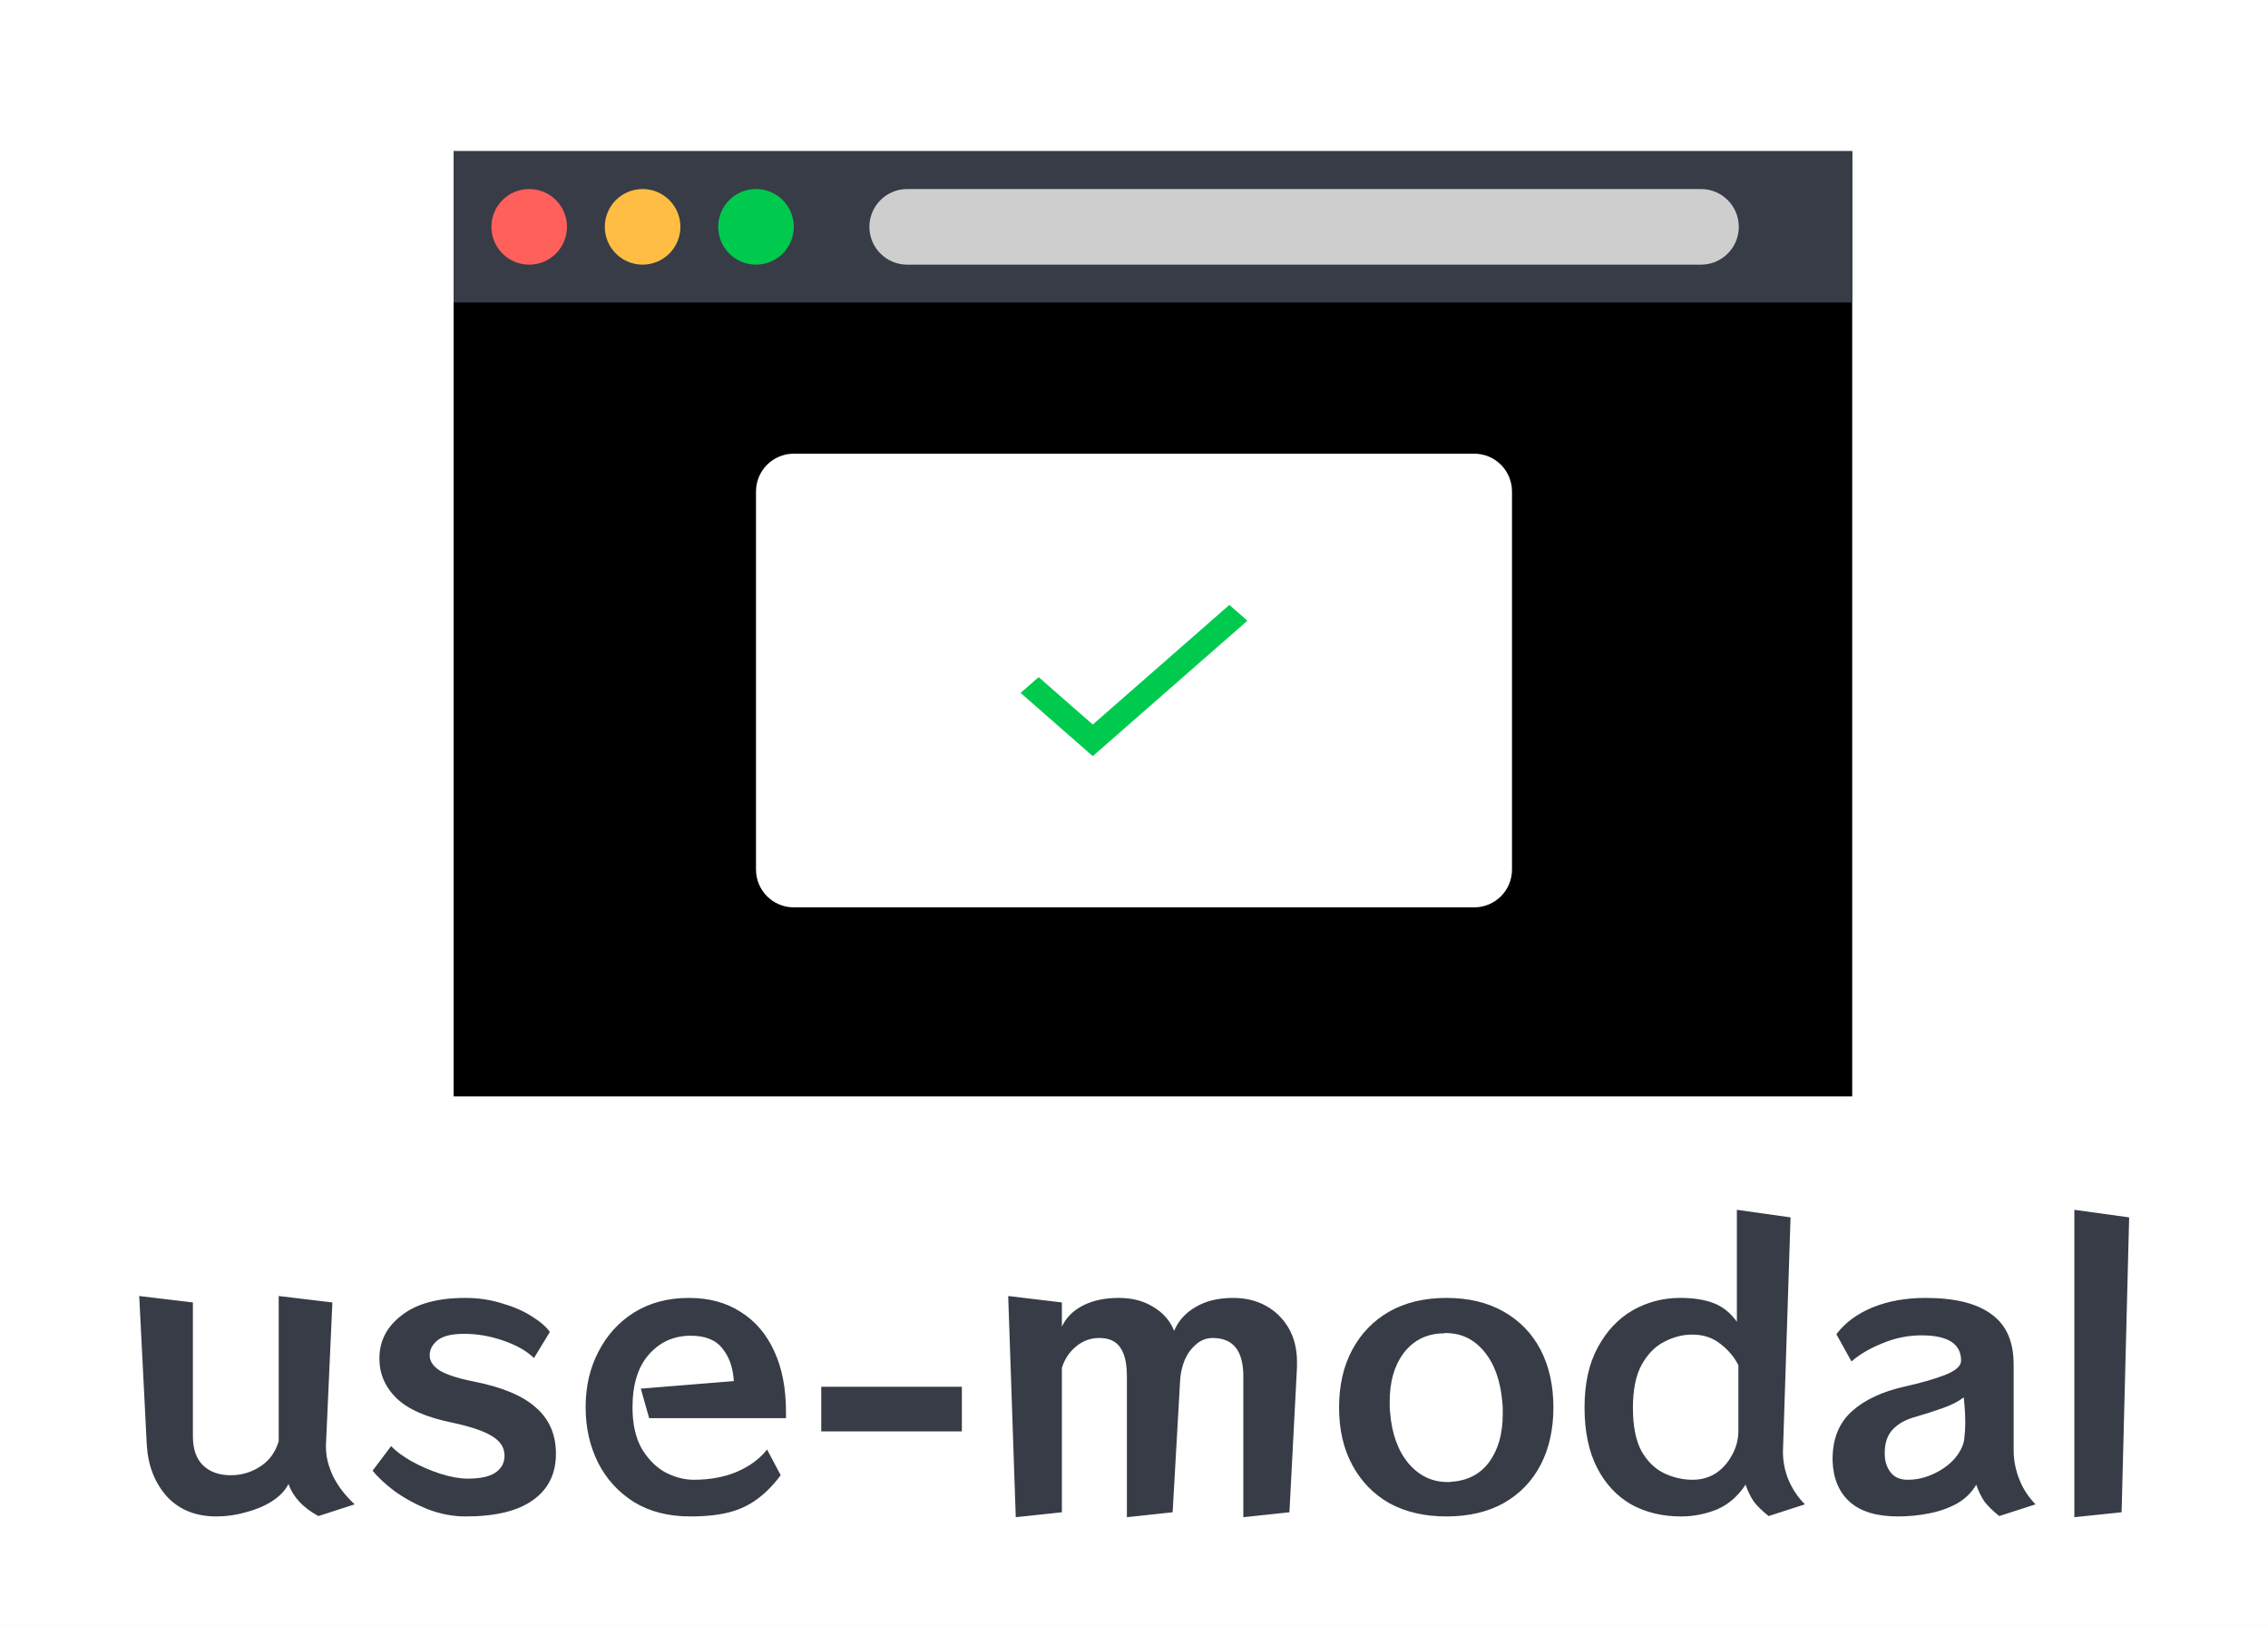
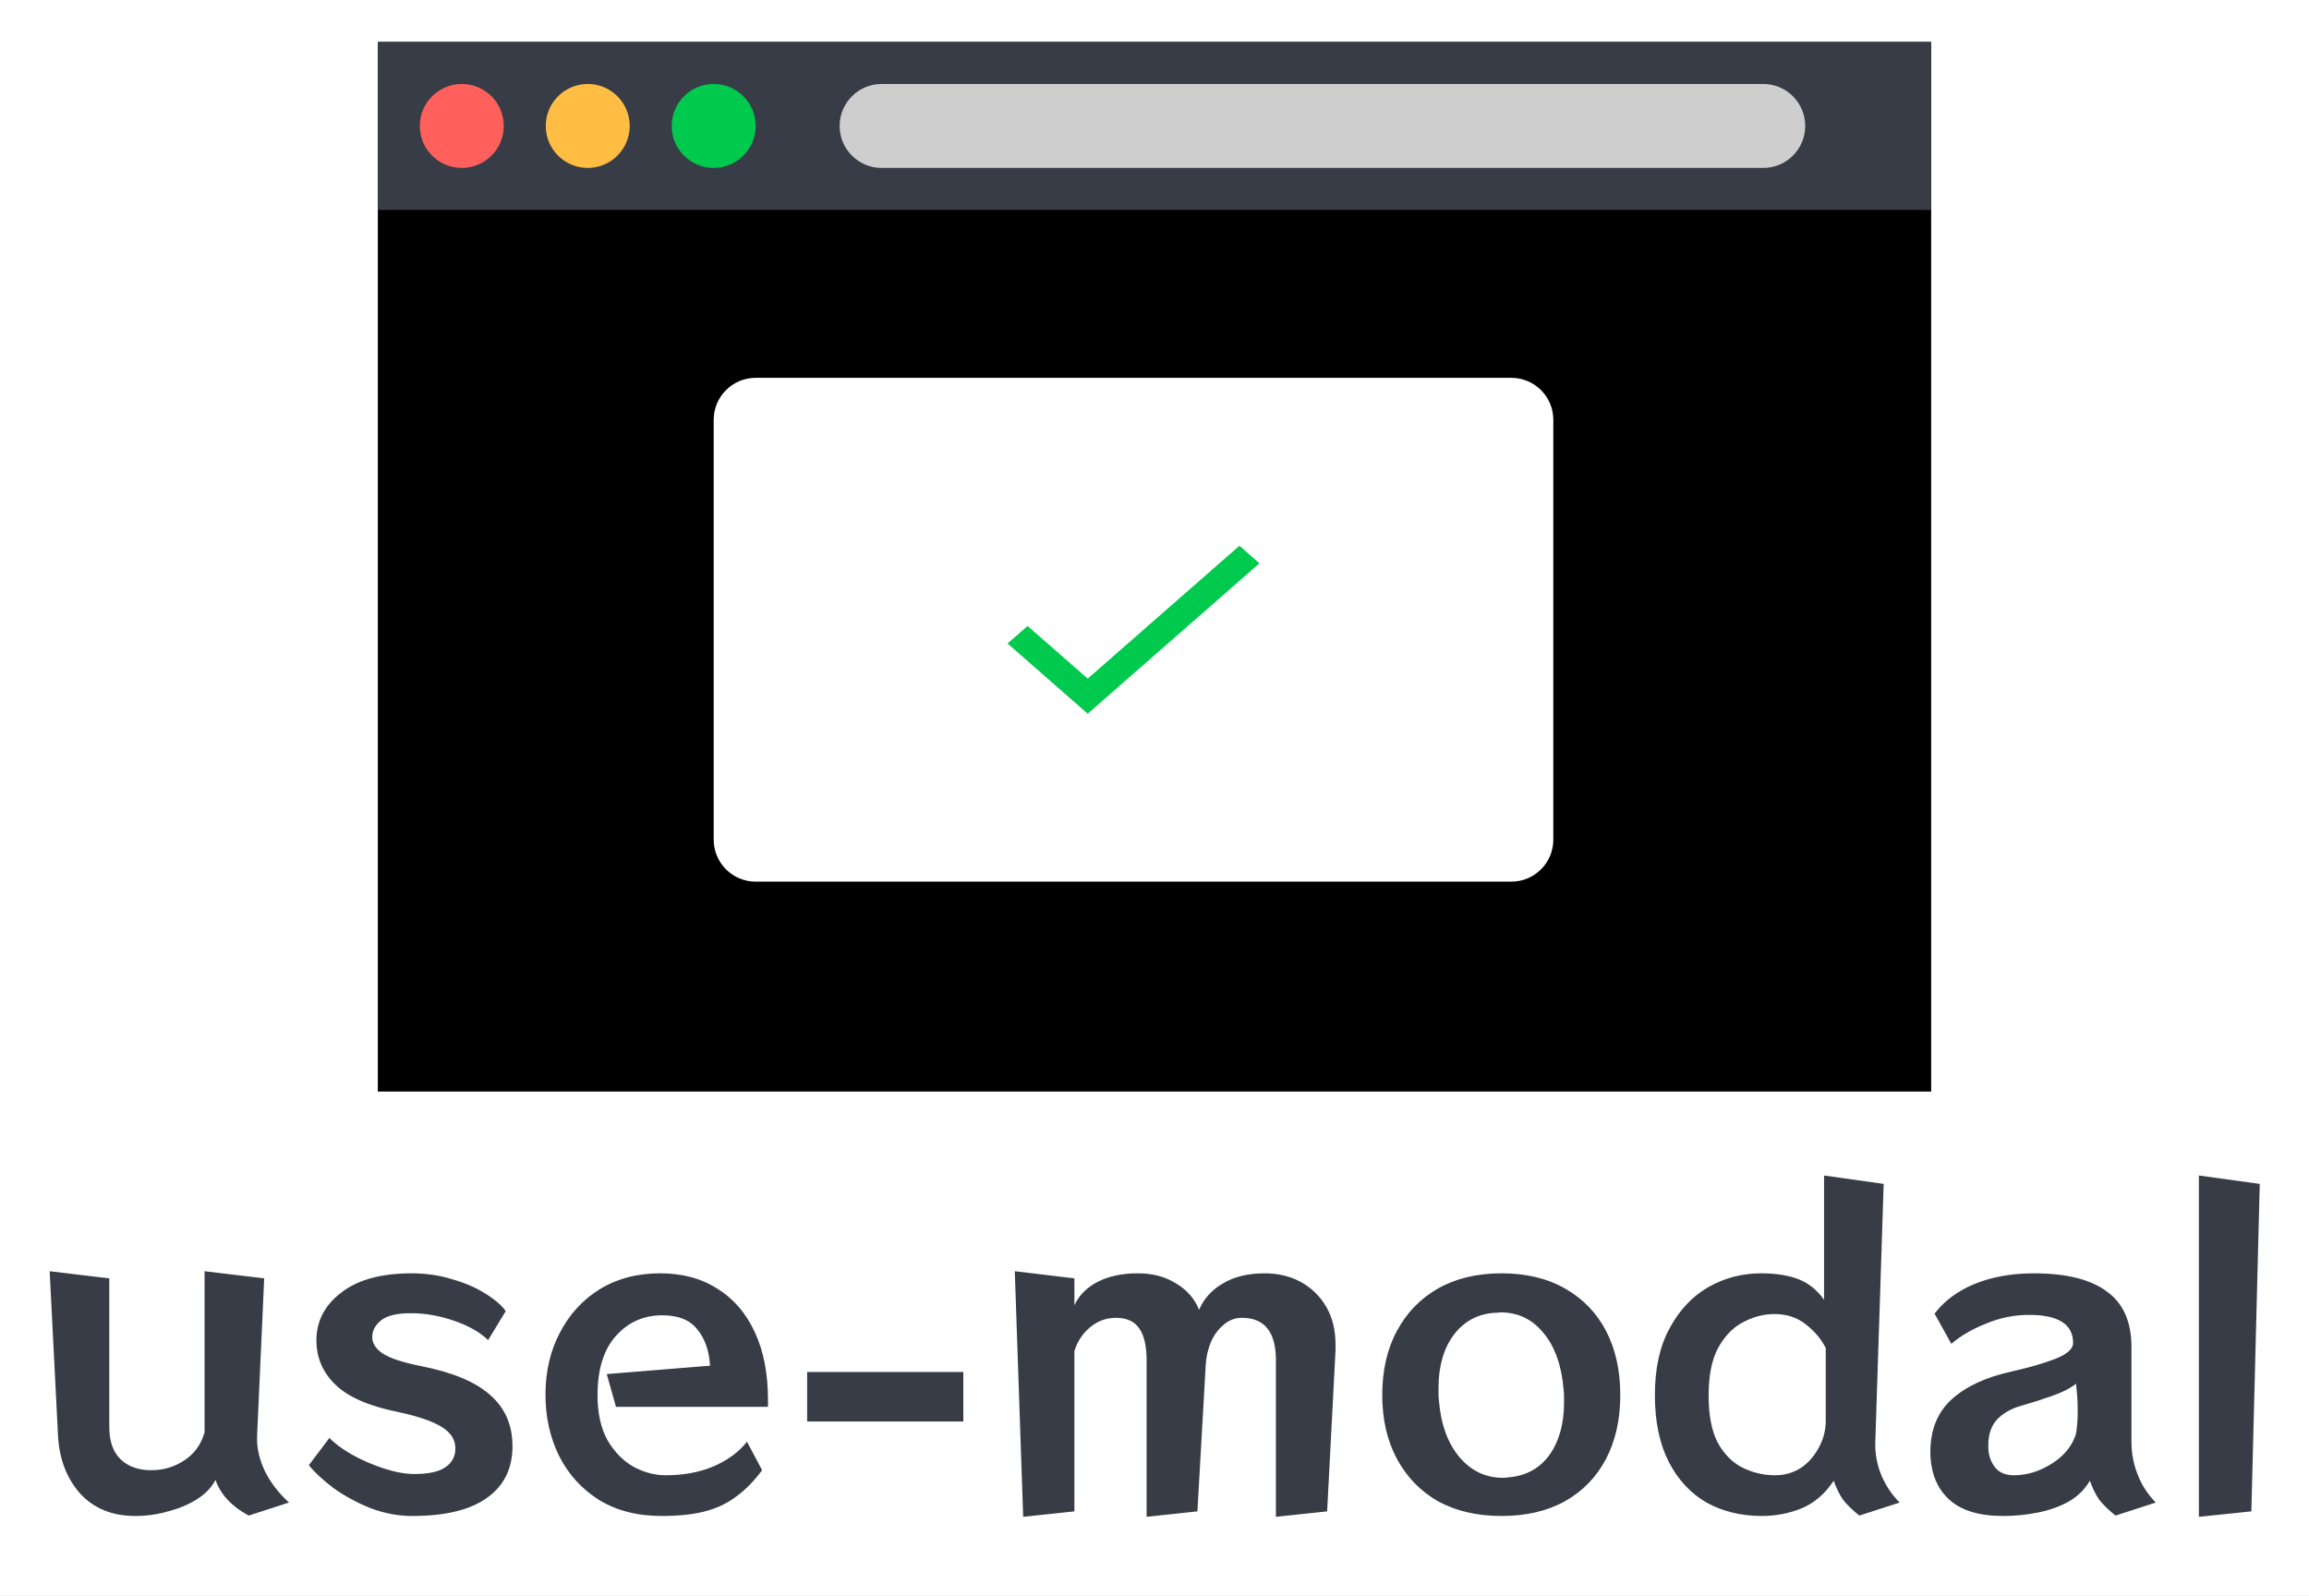
- <svg xmlns="http://www.w3.org/2000/svg" width="60" height="43" viewBox="0 0 60 43" fill="none">
-   <rect width="60" height="43" fill="white" />
-   <rect width="37" height="25" transform="translate(12 4)" fill="black" />
-   <rect x="12" y="4" width="37" height="4" fill="#373C46" />
-   <rect x="23" y="5" width="23" height="2" rx="1" fill="#CFCECF" />
-   <circle cx="14" cy="6" r="1" fill="#FF605C" />
-   <circle cx="20" cy="6" r="1" fill="#00CA4E" />
-   <circle cx="17" cy="6" r="1" fill="#FFBD44" />
-   <rect x="20" y="12" width="20" height="12" rx="1" fill="white" />
-   <path d="M28.909 19.164L27.477 17.91L27 18.328L28.909 20L33 16.418L32.523 16L28.909 19.164Z" fill="#00CA4E" />
-   <path d="M8.423 40.1C8.017 39.88 7.753 39.597 7.633 39.25C7.54 39.43 7.393 39.583 7.193 39.71C6.993 39.837 6.763 39.933 6.503 40C6.25 40.073 5.99 40.11 5.723 40.11C5.177 40.11 4.74 39.933 4.413 39.58C4.093 39.22 3.917 38.767 3.883 38.22L3.683 34.28L5.103 34.45V37.99C5.103 38.33 5.193 38.587 5.373 38.76C5.553 38.933 5.797 39.02 6.103 39.02C6.39 39.02 6.65 38.943 6.883 38.79C7.123 38.637 7.287 38.413 7.373 38.12V34.28L8.793 34.45L8.623 38.22V38.28C8.623 38.527 8.687 38.783 8.813 39.05C8.947 39.317 9.137 39.563 9.383 39.79L8.423 40.1ZM14.127 35.92C13.934 35.733 13.664 35.58 13.317 35.46C12.97 35.34 12.627 35.28 12.287 35.28C11.954 35.28 11.717 35.337 11.577 35.45C11.437 35.563 11.367 35.697 11.367 35.85C11.367 35.997 11.45 36.127 11.617 36.24C11.79 36.353 12.094 36.453 12.527 36.54C13.28 36.687 13.83 36.917 14.177 37.23C14.53 37.537 14.707 37.943 14.707 38.45C14.707 38.983 14.504 39.393 14.097 39.68C13.697 39.967 13.104 40.11 12.317 40.11C11.983 40.11 11.65 40.047 11.317 39.92C10.99 39.787 10.697 39.627 10.437 39.44C10.184 39.247 9.99 39.067 9.857 38.9L10.347 38.25C10.473 38.383 10.653 38.517 10.887 38.65C11.127 38.783 11.38 38.893 11.647 38.98C11.92 39.067 12.16 39.11 12.367 39.11C12.707 39.11 12.954 39.057 13.107 38.95C13.267 38.843 13.347 38.693 13.347 38.5C13.347 38.287 13.233 38.113 13.007 37.98C12.787 37.847 12.44 37.73 11.967 37.63C11.28 37.49 10.787 37.273 10.487 36.98C10.187 36.687 10.037 36.337 10.037 35.93C10.037 35.47 10.233 35.09 10.627 34.79C11.02 34.483 11.58 34.33 12.307 34.33C12.647 34.33 12.967 34.377 13.267 34.47C13.573 34.557 13.837 34.67 14.057 34.81C14.284 34.95 14.447 35.09 14.547 35.23L14.127 35.92ZM20.653 39.02C20.46 39.28 20.253 39.49 20.033 39.65C19.82 39.81 19.573 39.927 19.293 40C19.013 40.073 18.67 40.11 18.263 40.11C17.683 40.11 17.186 39.983 16.773 39.73C16.36 39.47 16.043 39.123 15.823 38.69C15.603 38.25 15.493 37.76 15.493 37.22C15.493 36.673 15.606 36.183 15.833 35.75C16.06 35.31 16.376 34.963 16.783 34.71C17.196 34.457 17.676 34.33 18.223 34.33C18.756 34.33 19.213 34.453 19.593 34.7C19.98 34.94 20.276 35.287 20.483 35.74C20.69 36.187 20.793 36.72 20.793 37.34V37.51H17.173L16.953 36.73L19.413 36.53C19.393 36.177 19.293 35.89 19.113 35.67C18.94 35.443 18.66 35.33 18.273 35.33C17.826 35.33 17.456 35.497 17.163 35.83C16.876 36.157 16.733 36.623 16.733 37.23C16.733 37.663 16.813 38.023 16.973 38.31C17.14 38.59 17.346 38.8 17.593 38.94C17.846 39.073 18.1 39.14 18.353 39.14C18.78 39.14 19.16 39.07 19.493 38.93C19.833 38.783 20.1 38.587 20.293 38.34L20.653 39.02ZM21.726 37.86V36.68H25.446V37.86H21.726ZM32.892 40.13V36.4C32.892 35.727 32.622 35.39 32.082 35.39C31.915 35.39 31.769 35.447 31.642 35.56C31.515 35.667 31.415 35.803 31.342 35.97C31.275 36.137 31.235 36.307 31.222 36.48L31.022 40L29.812 40.13V36.4C29.812 36.067 29.755 35.817 29.642 35.65C29.529 35.477 29.342 35.39 29.082 35.39C28.855 35.39 28.652 35.463 28.472 35.61C28.292 35.757 28.165 35.947 28.092 36.18V40L26.872 40.13L26.672 34.28L28.092 34.45V35.09C28.205 34.85 28.392 34.663 28.652 34.53C28.912 34.397 29.229 34.33 29.602 34.33C29.955 34.33 30.259 34.41 30.512 34.57C30.772 34.723 30.955 34.933 31.062 35.2C31.175 34.933 31.365 34.723 31.632 34.57C31.899 34.41 32.229 34.33 32.622 34.33C32.949 34.33 33.239 34.4 33.492 34.54C33.745 34.68 33.945 34.877 34.092 35.13C34.239 35.383 34.312 35.683 34.312 36.03V36.16L34.112 40L32.892 40.13ZM38.265 40.11C37.685 40.11 37.181 39.993 36.755 39.76C36.335 39.52 36.008 39.183 35.775 38.75C35.541 38.317 35.425 37.81 35.425 37.23C35.425 36.643 35.541 36.133 35.775 35.7C36.008 35.267 36.335 34.93 36.755 34.69C37.181 34.45 37.685 34.33 38.265 34.33C38.851 34.33 39.355 34.45 39.775 34.69C40.201 34.93 40.528 35.267 40.755 35.7C40.981 36.133 41.095 36.643 41.095 37.23C41.095 37.81 40.981 38.317 40.755 38.75C40.528 39.183 40.201 39.52 39.775 39.76C39.355 39.993 38.851 40.11 38.265 40.11ZM38.425 39.19C38.845 39.157 39.171 38.98 39.405 38.66C39.638 38.333 39.755 37.917 39.755 37.41C39.755 37.357 39.755 37.307 39.755 37.26C39.755 37.207 39.751 37.153 39.745 37.1C39.698 36.527 39.538 36.077 39.265 35.75C38.998 35.423 38.658 35.26 38.245 35.26C38.218 35.26 38.195 35.263 38.175 35.27C38.155 35.27 38.131 35.27 38.105 35.27C37.698 35.297 37.371 35.473 37.125 35.8C36.885 36.127 36.765 36.547 36.765 37.06C36.765 37.107 36.765 37.157 36.765 37.21C36.765 37.257 36.768 37.307 36.775 37.36C36.821 37.927 36.985 38.377 37.265 38.71C37.545 39.037 37.888 39.2 38.295 39.2C38.315 39.2 38.335 39.2 38.355 39.2C38.381 39.193 38.405 39.19 38.425 39.19ZM46.789 40.1C46.622 39.967 46.492 39.84 46.399 39.72C46.312 39.593 46.239 39.443 46.179 39.27C45.972 39.583 45.715 39.803 45.409 39.93C45.109 40.05 44.795 40.11 44.469 40.11C43.975 40.11 43.535 40.003 43.149 39.79C42.769 39.57 42.469 39.247 42.249 38.82C42.029 38.387 41.919 37.857 41.919 37.23C41.919 36.597 42.035 36.067 42.269 35.64C42.502 35.207 42.809 34.88 43.189 34.66C43.575 34.44 43.995 34.33 44.449 34.33C44.802 34.33 45.099 34.377 45.339 34.47C45.579 34.563 45.782 34.727 45.949 34.96V32L47.369 32.2L47.169 38.36C47.162 38.62 47.209 38.877 47.309 39.13C47.416 39.383 47.562 39.603 47.749 39.79L46.789 40.1ZM45.989 36.11C45.882 35.897 45.725 35.71 45.519 35.55C45.312 35.383 45.062 35.3 44.769 35.3C44.516 35.3 44.269 35.363 44.029 35.49C43.789 35.61 43.589 35.813 43.429 36.1C43.276 36.38 43.199 36.76 43.199 37.24C43.199 37.713 43.272 38.09 43.419 38.37C43.572 38.643 43.769 38.84 44.009 38.96C44.255 39.08 44.512 39.14 44.779 39.14C45.005 39.14 45.209 39.083 45.389 38.97C45.569 38.85 45.712 38.69 45.819 38.49C45.932 38.29 45.989 38.073 45.989 37.84V36.11ZM52.891 40.1C52.725 39.967 52.595 39.84 52.501 39.72C52.415 39.593 52.341 39.443 52.281 39.27C52.161 39.477 51.991 39.643 51.771 39.77C51.551 39.89 51.305 39.977 51.031 40.03C50.765 40.083 50.491 40.11 50.211 40.11C49.645 40.11 49.218 39.98 48.931 39.72C48.645 39.46 48.495 39.097 48.481 38.63V38.59C48.481 38.057 48.651 37.637 48.991 37.33C49.331 37.023 49.805 36.803 50.411 36.67C50.825 36.577 51.171 36.477 51.451 36.37C51.738 36.257 51.881 36.13 51.881 35.99C51.881 35.543 51.531 35.32 50.831 35.32C50.478 35.32 50.135 35.39 49.801 35.53C49.468 35.663 49.195 35.823 48.981 36.01L48.581 35.29C48.815 34.983 49.135 34.747 49.541 34.58C49.955 34.413 50.421 34.33 50.941 34.33C51.715 34.33 52.295 34.473 52.681 34.76C53.075 35.04 53.271 35.483 53.271 36.09V38.36C53.271 38.62 53.321 38.877 53.421 39.13C53.521 39.383 53.665 39.603 53.851 39.79L52.891 40.1ZM49.861 38.49C49.868 38.67 49.921 38.823 50.021 38.95C50.121 39.077 50.271 39.14 50.471 39.14C50.765 39.14 51.051 39.057 51.331 38.89C51.611 38.723 51.805 38.513 51.911 38.26C51.945 38.187 51.965 38.097 51.971 37.99C51.985 37.877 51.991 37.76 51.991 37.64C51.991 37.467 51.985 37.31 51.971 37.17C51.958 37.03 51.951 36.96 51.951 36.96C51.805 37.073 51.615 37.17 51.381 37.25C51.155 37.33 50.915 37.407 50.661 37.48C50.415 37.547 50.218 37.657 50.071 37.81C49.931 37.963 49.861 38.167 49.861 38.42V38.49ZM54.877 40.13V32L56.327 32.2L56.127 40L54.877 40.13Z" fill="#373C46" />
+ <svg xmlns="http://www.w3.org/2000/svg" width="55" height="38" viewBox="0 0 55 38" fill="none">
+   <rect width="55" height="38" fill="white" />
+   <rect width="37" height="25" transform="translate(9 1)" fill="black" />
+   <rect x="9" y="1" width="37" height="4" fill="#373C46" />
+   <rect x="20" y="2" width="23" height="2" rx="1" fill="#CFCECF" />
+   <circle cx="11" cy="3" r="1" fill="#FF605C" />
+   <circle cx="17" cy="3" r="1" fill="#00CA4E" />
+   <circle cx="14" cy="3" r="1" fill="#FFBD44" />
+   <rect x="17" y="9" width="20" height="12" rx="1" fill="white" />
+   <path d="M25.909 16.164L24.477 14.91L24 15.328L25.909 17L30 13.418L29.523 13L25.909 16.164Z" fill="#00CA4E" />
+   <path d="M5.923 36.1C5.517 35.88 5.253 35.597 5.133 35.25C5.04 35.43 4.893 35.583 4.693 35.71C4.493 35.837 4.263 35.933 4.003 36C3.75 36.073 3.49 36.11 3.223 36.11C2.677 36.11 2.24 35.933 1.913 35.58C1.593 35.22 1.417 34.767 1.383 34.22L1.183 30.28L2.603 30.45V33.99C2.603 34.33 2.693 34.587 2.873 34.76C3.053 34.933 3.297 35.02 3.603 35.02C3.89 35.02 4.15 34.943 4.383 34.79C4.623 34.637 4.787 34.413 4.873 34.12V30.28L6.293 30.45L6.123 34.22V34.28C6.123 34.527 6.187 34.783 6.313 35.05C6.447 35.317 6.637 35.563 6.883 35.79L5.923 36.1ZM11.627 31.92C11.434 31.733 11.164 31.58 10.817 31.46C10.47 31.34 10.127 31.28 9.787 31.28C9.454 31.28 9.217 31.337 9.077 31.45C8.937 31.563 8.867 31.697 8.867 31.85C8.867 31.997 8.95 32.127 9.117 32.24C9.29 32.353 9.594 32.453 10.027 32.54C10.78 32.687 11.33 32.917 11.677 33.23C12.03 33.537 12.207 33.943 12.207 34.45C12.207 34.983 12.004 35.393 11.597 35.68C11.197 35.967 10.604 36.11 9.817 36.11C9.483 36.11 9.15 36.047 8.817 35.92C8.49 35.787 8.197 35.627 7.937 35.44C7.684 35.247 7.49 35.067 7.357 34.9L7.847 34.25C7.973 34.383 8.153 34.517 8.387 34.65C8.627 34.783 8.88 34.893 9.147 34.98C9.42 35.067 9.66 35.11 9.867 35.11C10.207 35.11 10.454 35.057 10.607 34.95C10.767 34.843 10.847 34.693 10.847 34.5C10.847 34.287 10.733 34.113 10.507 33.98C10.287 33.847 9.94 33.73 9.467 33.63C8.78 33.49 8.287 33.273 7.987 32.98C7.687 32.687 7.537 32.337 7.537 31.93C7.537 31.47 7.734 31.09 8.127 30.79C8.52 30.483 9.08 30.33 9.807 30.33C10.147 30.33 10.467 30.377 10.767 30.47C11.073 30.557 11.337 30.67 11.557 30.81C11.784 30.95 11.947 31.09 12.047 31.23L11.627 31.92ZM18.153 35.02C17.96 35.28 17.753 35.49 17.533 35.65C17.32 35.81 17.073 35.927 16.793 36C16.513 36.073 16.17 36.11 15.763 36.11C15.183 36.11 14.686 35.983 14.273 35.73C13.86 35.47 13.543 35.123 13.323 34.69C13.103 34.25 12.993 33.76 12.993 33.22C12.993 32.673 13.106 32.183 13.333 31.75C13.56 31.31 13.876 30.963 14.283 30.71C14.696 30.457 15.176 30.33 15.723 30.33C16.256 30.33 16.713 30.453 17.093 30.7C17.48 30.94 17.776 31.287 17.983 31.74C18.19 32.187 18.293 32.72 18.293 33.34V33.51H14.673L14.453 32.73L16.913 32.53C16.893 32.177 16.793 31.89 16.613 31.67C16.44 31.443 16.16 31.33 15.773 31.33C15.326 31.33 14.956 31.497 14.663 31.83C14.376 32.157 14.233 32.623 14.233 33.23C14.233 33.663 14.313 34.023 14.473 34.31C14.64 34.59 14.846 34.8 15.093 34.94C15.346 35.073 15.6 35.14 15.853 35.14C16.28 35.14 16.66 35.07 16.993 34.93C17.333 34.783 17.6 34.587 17.793 34.34L18.153 35.02ZM19.226 33.86V32.68H22.946V33.86H19.226ZM30.392 36.13V32.4C30.392 31.727 30.122 31.39 29.582 31.39C29.415 31.39 29.269 31.447 29.142 31.56C29.015 31.667 28.915 31.803 28.842 31.97C28.775 32.137 28.735 32.307 28.722 32.48L28.522 36L27.312 36.13V32.4C27.312 32.067 27.255 31.817 27.142 31.65C27.029 31.477 26.842 31.39 26.582 31.39C26.355 31.39 26.152 31.463 25.972 31.61C25.792 31.757 25.665 31.947 25.592 32.18V36L24.372 36.13L24.172 30.28L25.592 30.45V31.09C25.705 30.85 25.892 30.663 26.152 30.53C26.412 30.397 26.729 30.33 27.102 30.33C27.455 30.33 27.759 30.41 28.012 30.57C28.272 30.723 28.455 30.933 28.562 31.2C28.675 30.933 28.865 30.723 29.132 30.57C29.399 30.41 29.729 30.33 30.122 30.33C30.449 30.33 30.739 30.4 30.992 30.54C31.245 30.68 31.445 30.877 31.592 31.13C31.739 31.383 31.812 31.683 31.812 32.03V32.16L31.612 36L30.392 36.13ZM35.765 36.11C35.185 36.11 34.681 35.993 34.255 35.76C33.835 35.52 33.508 35.183 33.275 34.75C33.041 34.317 32.925 33.81 32.925 33.23C32.925 32.643 33.041 32.133 33.275 31.7C33.508 31.267 33.835 30.93 34.255 30.69C34.681 30.45 35.185 30.33 35.765 30.33C36.351 30.33 36.855 30.45 37.275 30.69C37.701 30.93 38.028 31.267 38.255 31.7C38.481 32.133 38.595 32.643 38.595 33.23C38.595 33.81 38.481 34.317 38.255 34.75C38.028 35.183 37.701 35.52 37.275 35.76C36.855 35.993 36.351 36.11 35.765 36.11ZM35.925 35.19C36.345 35.157 36.671 34.98 36.905 34.66C37.138 34.333 37.255 33.917 37.255 33.41C37.255 33.357 37.255 33.307 37.255 33.26C37.255 33.207 37.251 33.153 37.245 33.1C37.198 32.527 37.038 32.077 36.765 31.75C36.498 31.423 36.158 31.26 35.745 31.26C35.718 31.26 35.695 31.263 35.675 31.27C35.655 31.27 35.631 31.27 35.605 31.27C35.198 31.297 34.871 31.473 34.625 31.8C34.385 32.127 34.265 32.547 34.265 33.06C34.265 33.107 34.265 33.157 34.265 33.21C34.265 33.257 34.268 33.307 34.275 33.36C34.321 33.927 34.485 34.377 34.765 34.71C35.045 35.037 35.388 35.2 35.795 35.2C35.815 35.2 35.835 35.2 35.855 35.2C35.881 35.193 35.905 35.19 35.925 35.19ZM44.289 36.1C44.122 35.967 43.992 35.84 43.899 35.72C43.812 35.593 43.739 35.443 43.679 35.27C43.472 35.583 43.215 35.803 42.909 35.93C42.609 36.05 42.295 36.11 41.969 36.11C41.475 36.11 41.035 36.003 40.649 35.79C40.269 35.57 39.969 35.247 39.749 34.82C39.529 34.387 39.419 33.857 39.419 33.23C39.419 32.597 39.535 32.067 39.769 31.64C40.002 31.207 40.309 30.88 40.689 30.66C41.075 30.44 41.495 30.33 41.949 30.33C42.302 30.33 42.599 30.377 42.839 30.47C43.079 30.563 43.282 30.727 43.449 30.96V28L44.869 28.2L44.669 34.36C44.662 34.62 44.709 34.877 44.809 35.13C44.916 35.383 45.062 35.603 45.249 35.79L44.289 36.1ZM43.489 32.11C43.382 31.897 43.225 31.71 43.019 31.55C42.812 31.383 42.562 31.3 42.269 31.3C42.016 31.3 41.769 31.363 41.529 31.49C41.289 31.61 41.089 31.813 40.929 32.1C40.776 32.38 40.699 32.76 40.699 33.24C40.699 33.713 40.772 34.09 40.919 34.37C41.072 34.643 41.269 34.84 41.509 34.96C41.755 35.08 42.012 35.14 42.279 35.14C42.505 35.14 42.709 35.083 42.889 34.97C43.069 34.85 43.212 34.69 43.319 34.49C43.432 34.29 43.489 34.073 43.489 33.84V32.11ZM50.391 36.1C50.225 35.967 50.095 35.84 50.001 35.72C49.915 35.593 49.841 35.443 49.781 35.27C49.661 35.477 49.491 35.643 49.271 35.77C49.051 35.89 48.805 35.977 48.531 36.03C48.265 36.083 47.991 36.11 47.711 36.11C47.145 36.11 46.718 35.98 46.431 35.72C46.145 35.46 45.995 35.097 45.981 34.63V34.59C45.981 34.057 46.151 33.637 46.491 33.33C46.831 33.023 47.305 32.803 47.911 32.67C48.325 32.577 48.671 32.477 48.951 32.37C49.238 32.257 49.381 32.13 49.381 31.99C49.381 31.543 49.031 31.32 48.331 31.32C47.978 31.32 47.635 31.39 47.301 31.53C46.968 31.663 46.695 31.823 46.481 32.01L46.081 31.29C46.315 30.983 46.635 30.747 47.041 30.58C47.455 30.413 47.921 30.33 48.441 30.33C49.215 30.33 49.795 30.473 50.181 30.76C50.575 31.04 50.771 31.483 50.771 32.09V34.36C50.771 34.62 50.821 34.877 50.921 35.13C51.021 35.383 51.165 35.603 51.351 35.79L50.391 36.1ZM47.361 34.49C47.368 34.67 47.421 34.823 47.521 34.95C47.621 35.077 47.771 35.14 47.971 35.14C48.265 35.14 48.551 35.057 48.831 34.89C49.111 34.723 49.305 34.513 49.411 34.26C49.445 34.187 49.465 34.097 49.471 33.99C49.485 33.877 49.491 33.76 49.491 33.64C49.491 33.467 49.485 33.31 49.471 33.17C49.458 33.03 49.451 32.96 49.451 32.96C49.305 33.073 49.115 33.17 48.881 33.25C48.655 33.33 48.415 33.407 48.161 33.48C47.915 33.547 47.718 33.657 47.571 33.81C47.431 33.963 47.361 34.167 47.361 34.42V34.49ZM52.377 36.13V28L53.827 28.2L53.627 36L52.377 36.13Z" fill="#373C46" />
</svg>
